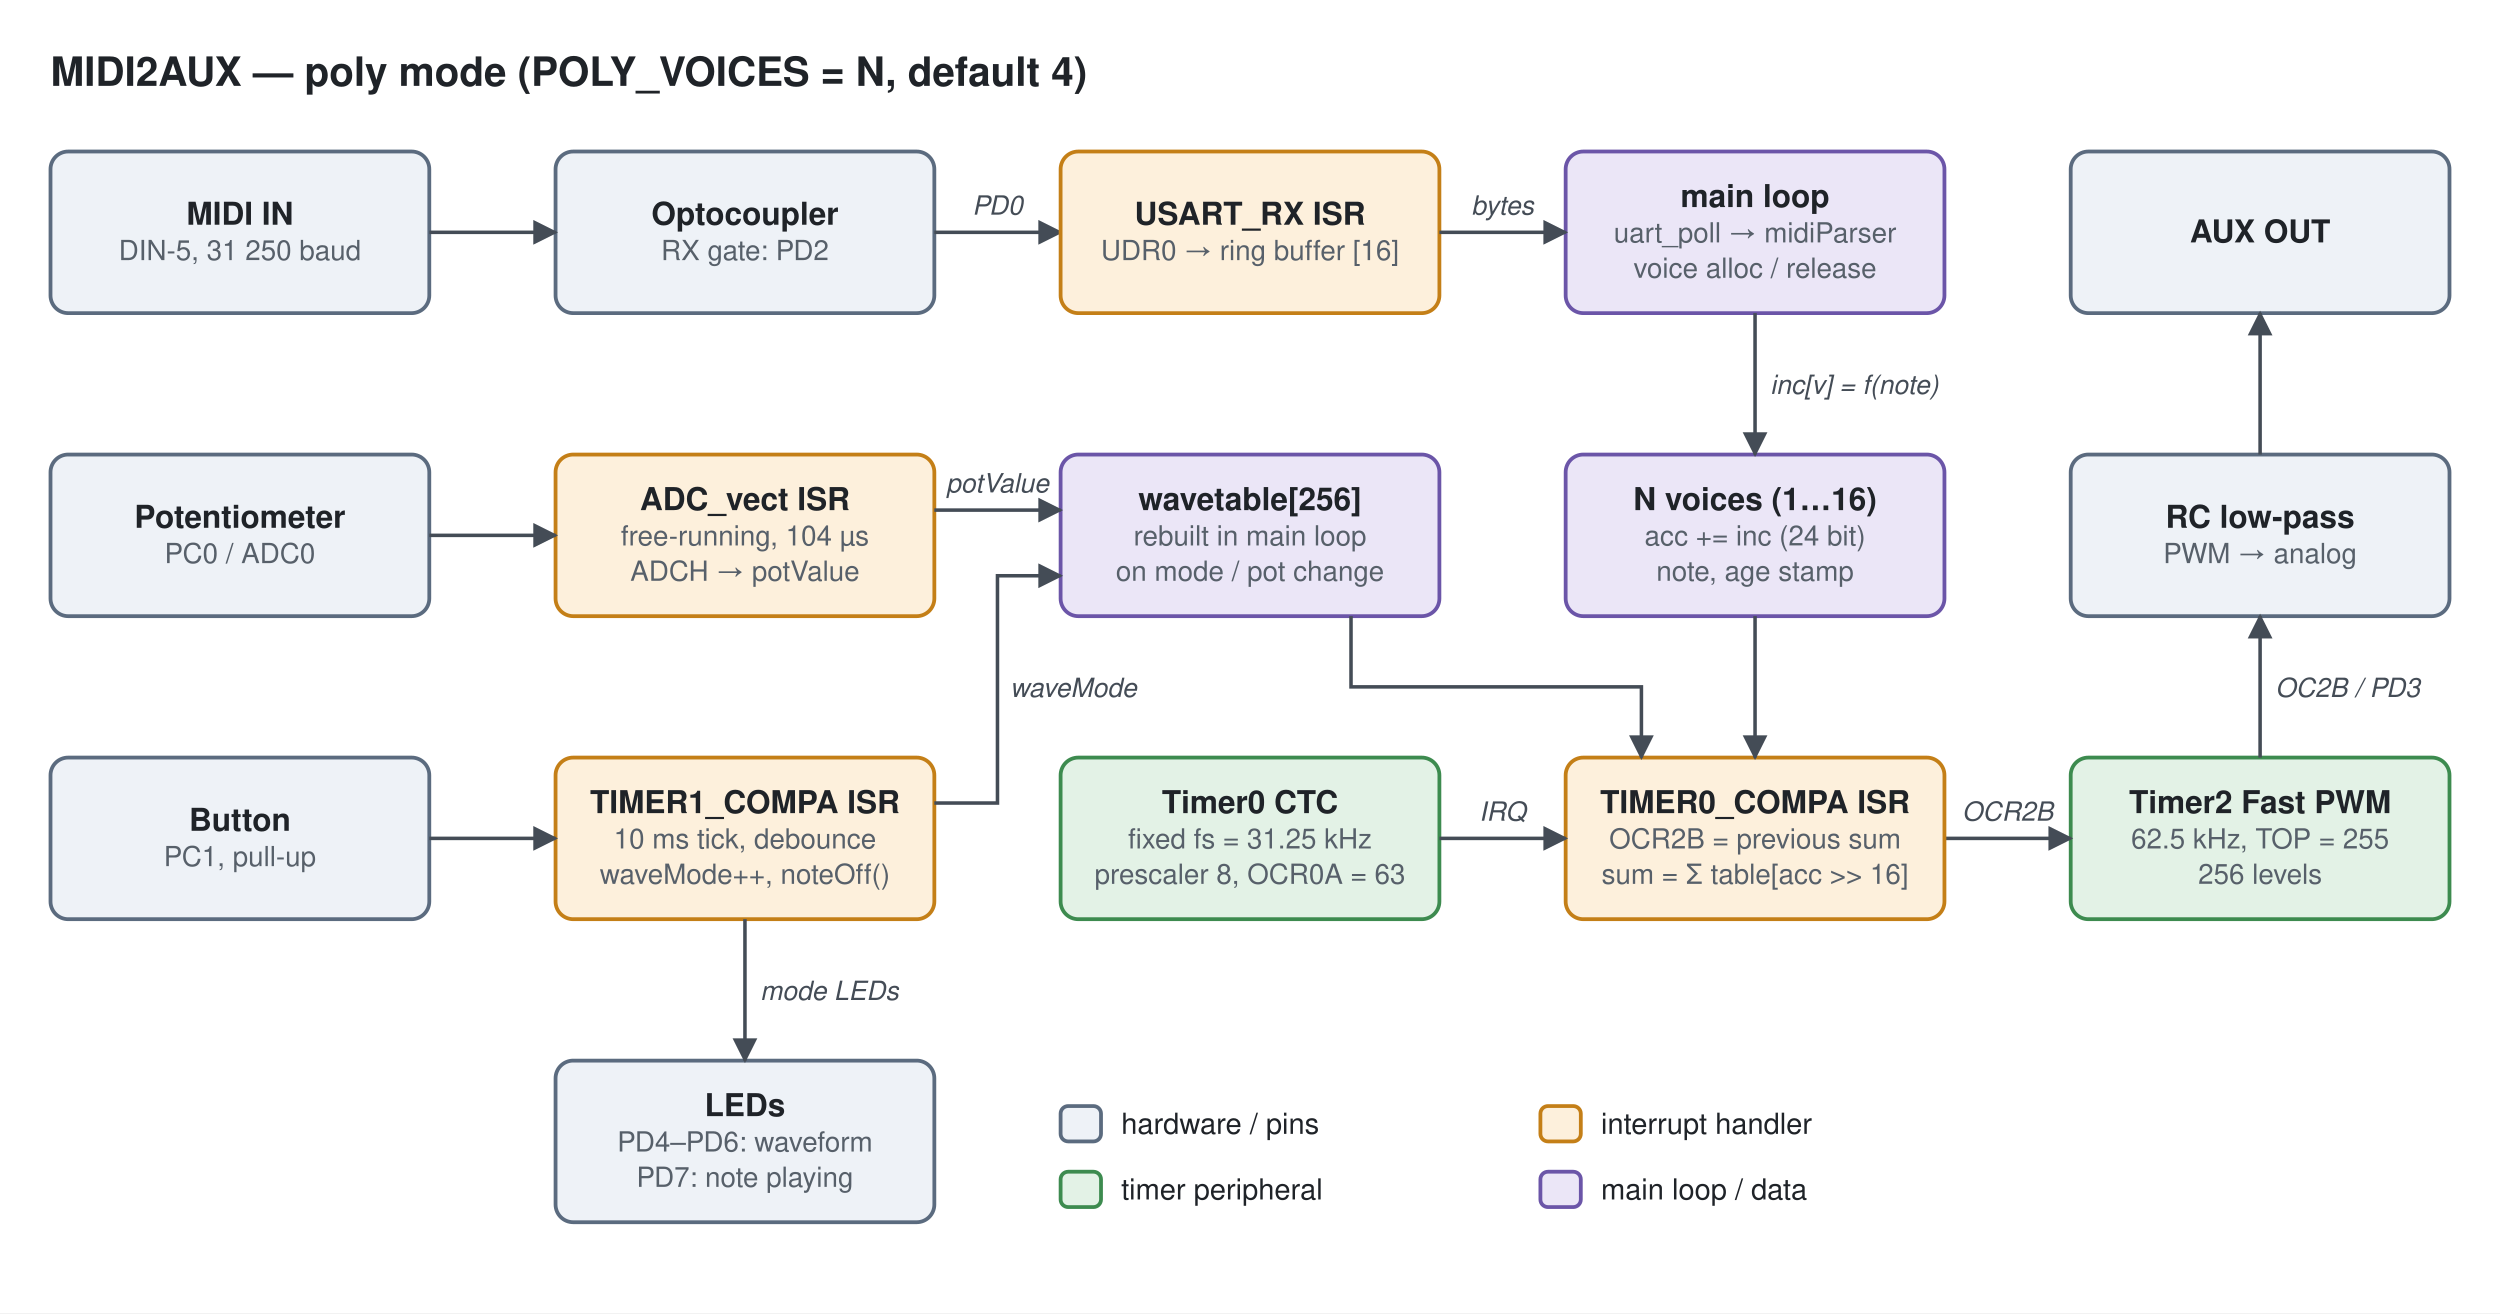
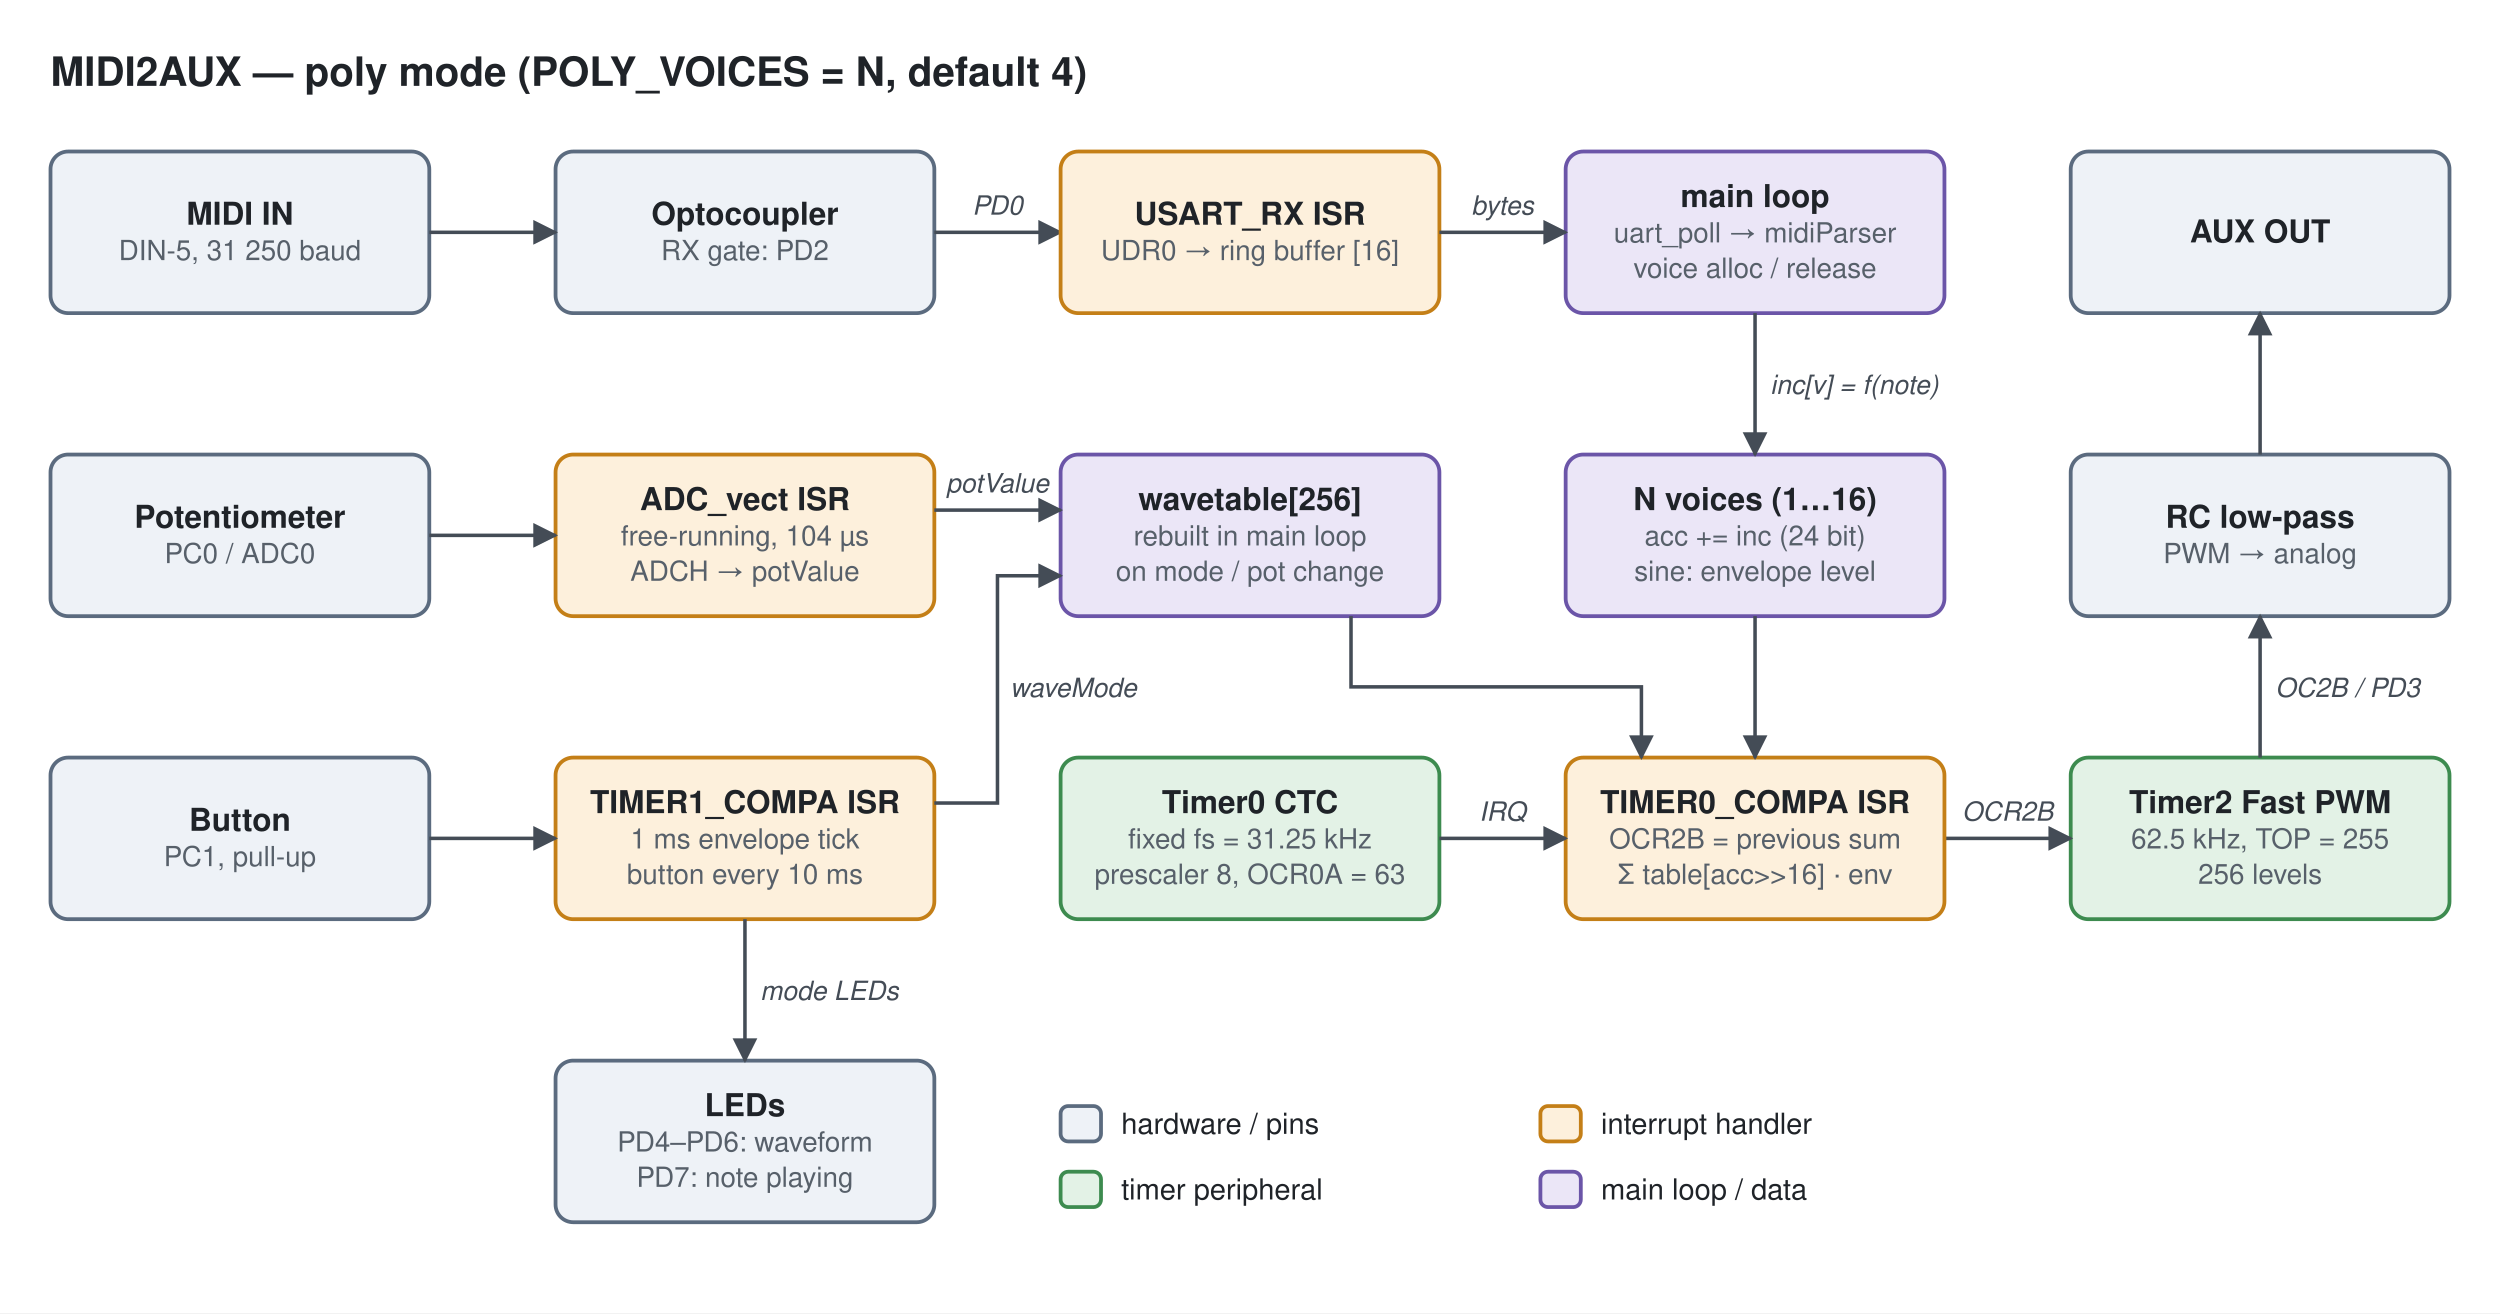
<svg xmlns="http://www.w3.org/2000/svg" width="990" height="520" viewBox="0 0 990 520" font-family="-apple-system, Segoe UI, Helvetica, Arial, sans-serif">
  <defs>
    <marker id="a" viewBox="0 0 10 10" refX="9" refY="5" markerWidth="7" markerHeight="7" orient="auto-start-reverse">
      <path d="M0,0 L10,5 L0,10 z" fill="#444c56" />
    </marker>
  </defs>
  <rect width="990" height="520" fill="#ffffff" />
  <text x="20" y="34" font-size="16" font-weight="600" fill="#1f2328">MIDI2AUX — poly mode (POLY_VOICES = N, default 4)</text>
  <rect x="20" y="60" width="150" height="64" rx="7" fill="#eef2f7" stroke="#5b6b7f" stroke-width="1.5" />
  <text x="95.0" y="89.0" text-anchor="middle" font-size="12.5" font-weight="600" fill="#1f2328">MIDI IN</text>
  <text x="95.0" y="103.0" text-anchor="middle" font-size="11" fill="#57606a">DIN-5, 31 250 baud</text>
  <rect x="220" y="60" width="150" height="64" rx="7" fill="#eef2f7" stroke="#5b6b7f" stroke-width="1.5" />
  <text x="295.0" y="89.0" text-anchor="middle" font-size="12.5" font-weight="600" fill="#1f2328">Optocoupler</text>
  <text x="295.0" y="103.0" text-anchor="middle" font-size="11" fill="#57606a">RX gate: PD2</text>
  <rect x="20" y="180" width="150" height="64" rx="7" fill="#eef2f7" stroke="#5b6b7f" stroke-width="1.5" />
  <text x="95.0" y="209.0" text-anchor="middle" font-size="12.5" font-weight="600" fill="#1f2328">Potentiometer</text>
  <text x="95.0" y="223.0" text-anchor="middle" font-size="11" fill="#57606a">PC0 / ADC0</text>
  <rect x="220" y="180" width="150" height="64" rx="7" fill="#fdf0dc" stroke="#c47f17" stroke-width="1.5" />
  <text x="295.0" y="202.0" text-anchor="middle" font-size="12.5" font-weight="600" fill="#1f2328">ADC_vect ISR</text>
  <text x="295.0" y="216.0" text-anchor="middle" font-size="11" fill="#57606a">free-running, 104 µs</text>
  <text x="295.0" y="230.0" text-anchor="middle" font-size="11" fill="#57606a">ADCH → potValue</text>
  <rect x="20" y="300" width="150" height="64" rx="7" fill="#eef2f7" stroke="#5b6b7f" stroke-width="1.5" />
  <text x="95.0" y="329.0" text-anchor="middle" font-size="12.5" font-weight="600" fill="#1f2328">Button</text>
  <text x="95.0" y="343.0" text-anchor="middle" font-size="11" fill="#57606a">PC1, pull-up</text>
  <rect x="220" y="300" width="150" height="64" rx="7" fill="#fdf0dc" stroke="#c47f17" stroke-width="1.5" />
  <text x="295.0" y="322.0" text-anchor="middle" font-size="12.5" font-weight="600" fill="#1f2328">TIMER1_COMPA ISR</text>
-   <text x="295.0" y="336.0" text-anchor="middle" font-size="11" fill="#57606a">10 ms tick, debounce</text>
-   <text x="295.0" y="350.0" text-anchor="middle" font-size="11" fill="#57606a">waveMode++, noteOff()</text>
+   <text x="295.0" y="336.0" text-anchor="middle" font-size="11" fill="#57606a">1 ms envelope tick</text>
+   <text x="295.0" y="350.0" text-anchor="middle" font-size="11" fill="#57606a">button every 10 ms</text>
  <rect x="220" y="420" width="150" height="64" rx="7" fill="#eef2f7" stroke="#5b6b7f" stroke-width="1.5" />
  <text x="295.0" y="442.0" text-anchor="middle" font-size="12.5" font-weight="600" fill="#1f2328">LEDs</text>
  <text x="295.0" y="456.0" text-anchor="middle" font-size="11" fill="#57606a">PD4–PD6: waveform</text>
  <text x="295.0" y="470.0" text-anchor="middle" font-size="11" fill="#57606a">PD7: note playing</text>
  <rect x="820" y="300" width="150" height="64" rx="7" fill="#e3f2e6" stroke="#3d8b4f" stroke-width="1.5" />
  <text x="895.0" y="322.0" text-anchor="middle" font-size="12.5" font-weight="600" fill="#1f2328">Timer2 Fast PWM</text>
  <text x="895.0" y="336.0" text-anchor="middle" font-size="11" fill="#57606a">62.5 kHz, TOP = 255</text>
  <text x="895.0" y="350.0" text-anchor="middle" font-size="11" fill="#57606a">256 levels</text>
  <rect x="820" y="180" width="150" height="64" rx="7" fill="#eef2f7" stroke="#5b6b7f" stroke-width="1.5" />
  <text x="895.0" y="209.0" text-anchor="middle" font-size="12.5" font-weight="600" fill="#1f2328">RC low-pass</text>
  <text x="895.0" y="223.0" text-anchor="middle" font-size="11" fill="#57606a">PWM → analog</text>
  <rect x="820" y="60" width="150" height="64" rx="7" fill="#eef2f7" stroke="#5b6b7f" stroke-width="1.5" />
  <text x="895.0" y="96.0" text-anchor="middle" font-size="12.5" font-weight="600" fill="#1f2328">AUX OUT</text>
  <path d="M170,92.0 L220,92.0" fill="none" stroke="#444c56" stroke-width="1.4" marker-end="url(#a)" />
  <path d="M370,92.0 L420,92.0" fill="none" stroke="#444c56" stroke-width="1.4" marker-end="url(#a)" />
  <text x="395.0" y="85.0" text-anchor="middle" font-size="10.5" font-style="italic" fill="#444c56">PD0</text>
  <path d="M170,212.0 L220,212.0" fill="none" stroke="#444c56" stroke-width="1.4" marker-end="url(#a)" />
  <path d="M170,332.0 L220,332.0" fill="none" stroke="#444c56" stroke-width="1.4" marker-end="url(#a)" />
  <path d="M295.0,364 L295.0,420" fill="none" stroke="#444c56" stroke-width="1.4" marker-end="url(#a)" />
  <text x="301.0" y="396" text-anchor="start" font-size="10.5" font-style="italic" fill="#444c56">mode LEDs</text>
  <path d="M895.0,300 L895.0,244" fill="none" stroke="#444c56" stroke-width="1.4" marker-end="url(#a)" />
  <text x="901.0" y="276" text-anchor="start" font-size="10.5" font-style="italic" fill="#444c56">OC2B / PD3</text>
  <path d="M895.0,180 L895.0,124" fill="none" stroke="#444c56" stroke-width="1.4" marker-end="url(#a)" />
  <path d="M770,332.0 L820,332.0" fill="none" stroke="#444c56" stroke-width="1.4" marker-end="url(#a)" />
  <text x="795.0" y="325.0" text-anchor="middle" font-size="10.5" font-style="italic" fill="#444c56">OCR2B</text>
  <rect x="420" y="438" width="16" height="14" rx="3" fill="#eef2f7" stroke="#5b6b7f" stroke-width="1.5" />
  <text x="444" y="449" font-size="11.5" fill="#1f2328">hardware / pins</text>
  <rect x="610" y="438" width="16" height="14" rx="3" fill="#fdf0dc" stroke="#c47f17" stroke-width="1.5" />
  <text x="634" y="449" font-size="11.5" fill="#1f2328">interrupt handler</text>
  <rect x="420" y="464" width="16" height="14" rx="3" fill="#e3f2e6" stroke="#3d8b4f" stroke-width="1.5" />
  <text x="444" y="475" font-size="11.5" fill="#1f2328">timer peripheral</text>
  <rect x="610" y="464" width="16" height="14" rx="3" fill="#ebe6f7" stroke="#6b55a8" stroke-width="1.5" />
  <text x="634" y="475" font-size="11.5" fill="#1f2328">main loop / data</text>
  <rect x="420" y="60" width="150" height="64" rx="7" fill="#fdf0dc" stroke="#c47f17" stroke-width="1.5" />
  <text x="495.0" y="89.0" text-anchor="middle" font-size="12.5" font-weight="600" fill="#1f2328">USART_RX ISR</text>
  <text x="495.0" y="103.0" text-anchor="middle" font-size="11" fill="#57606a">UDR0 → ring buffer [16]</text>
  <rect x="620" y="60" width="150" height="64" rx="7" fill="#ebe6f7" stroke="#6b55a8" stroke-width="1.5" />
  <text x="695.0" y="82.0" text-anchor="middle" font-size="12.5" font-weight="600" fill="#1f2328">main loop</text>
  <text x="695.0" y="96.0" text-anchor="middle" font-size="11" fill="#57606a">uart_poll → midiParser</text>
  <text x="695.0" y="110.0" text-anchor="middle" font-size="11" fill="#57606a">voice alloc / release</text>
  <rect x="620" y="180" width="150" height="64" rx="7" fill="#ebe6f7" stroke="#6b55a8" stroke-width="1.5" />
  <text x="695.0" y="202.0" text-anchor="middle" font-size="12.5" font-weight="600" fill="#1f2328">N voices (1…16)</text>
  <text x="695.0" y="216.0" text-anchor="middle" font-size="11" fill="#57606a">acc += inc (24 bit)</text>
-   <text x="695.0" y="230.0" text-anchor="middle" font-size="11" fill="#57606a">note, age stamp</text>
+   <text x="695.0" y="230.0" text-anchor="middle" font-size="11" fill="#57606a">sine: envelope level</text>
  <rect x="420" y="180" width="150" height="64" rx="7" fill="#ebe6f7" stroke="#6b55a8" stroke-width="1.5" />
  <text x="495.0" y="202.0" text-anchor="middle" font-size="12.5" font-weight="600" fill="#1f2328">wavetable[256]</text>
  <text x="495.0" y="216.0" text-anchor="middle" font-size="11" fill="#57606a">rebuilt in main loop</text>
  <text x="495.0" y="230.0" text-anchor="middle" font-size="11" fill="#57606a">on mode / pot change</text>
  <rect x="420" y="300" width="150" height="64" rx="7" fill="#e3f2e6" stroke="#3d8b4f" stroke-width="1.5" />
  <text x="495.0" y="322.0" text-anchor="middle" font-size="12.5" font-weight="600" fill="#1f2328">Timer0 CTC</text>
  <text x="495.0" y="336.0" text-anchor="middle" font-size="11" fill="#57606a">fixed fs = 31.25 kHz</text>
  <text x="495.0" y="350.0" text-anchor="middle" font-size="11" fill="#57606a">prescaler 8, OCR0A = 63</text>
  <rect x="620" y="300" width="150" height="64" rx="7" fill="#fdf0dc" stroke="#c47f17" stroke-width="1.5" />
  <text x="695.0" y="322.0" text-anchor="middle" font-size="12.5" font-weight="600" fill="#1f2328">TIMER0_COMPA ISR</text>
  <text x="695.0" y="336.0" text-anchor="middle" font-size="11" fill="#57606a">OCR2B = previous sum</text>
-   <text x="695.0" y="350.0" text-anchor="middle" font-size="11" fill="#57606a">sum = Σ table[acc &gt;&gt; 16]</text>
+   <text x="695.0" y="350.0" text-anchor="middle" font-size="11" fill="#57606a">Σ table[acc&gt;&gt;16] · env</text>
  <path d="M570,92.0 L620,92.0" fill="none" stroke="#444c56" stroke-width="1.4" marker-end="url(#a)" />
  <text x="595.0" y="85.0" text-anchor="middle" font-size="10.5" font-style="italic" fill="#444c56">bytes</text>
  <path d="M695.0,124 L695.0,180" fill="none" stroke="#444c56" stroke-width="1.4" marker-end="url(#a)" />
  <text x="701.0" y="156" text-anchor="start" font-size="10.5" font-style="italic" fill="#444c56">inc[v] = f(note)</text>
  <path d="M695.0,244 L695.0,300" fill="none" stroke="#444c56" stroke-width="1.4" marker-end="url(#a)" />
  <path d="M370,202.0 L420,202.0" fill="none" stroke="#444c56" stroke-width="1.4" marker-end="url(#a)" />
  <text x="395.0" y="195.0" text-anchor="middle" font-size="10.5" font-style="italic" fill="#444c56">potValue</text>
  <path d="M370,318 L395.0,318 L395.0,228.0 L420,228.0" fill="none" stroke="#444c56" stroke-width="1.4" marker-end="url(#a)" />
  <text x="400.0" y="276" text-anchor="start" font-size="10.5" font-style="italic" fill="#444c56">waveMode</text>
  <path d="M535.0,244 L535.0,272.0 L650,272.0 L650,300" fill="none" stroke="#444c56" stroke-width="1.4" marker-end="url(#a)" />
  <path d="M570,332.0 L620,332.0" fill="none" stroke="#444c56" stroke-width="1.4" marker-end="url(#a)" />
  <text x="595.0" y="325.0" text-anchor="middle" font-size="10.5" font-style="italic" fill="#444c56">IRQ</text>
</svg>
